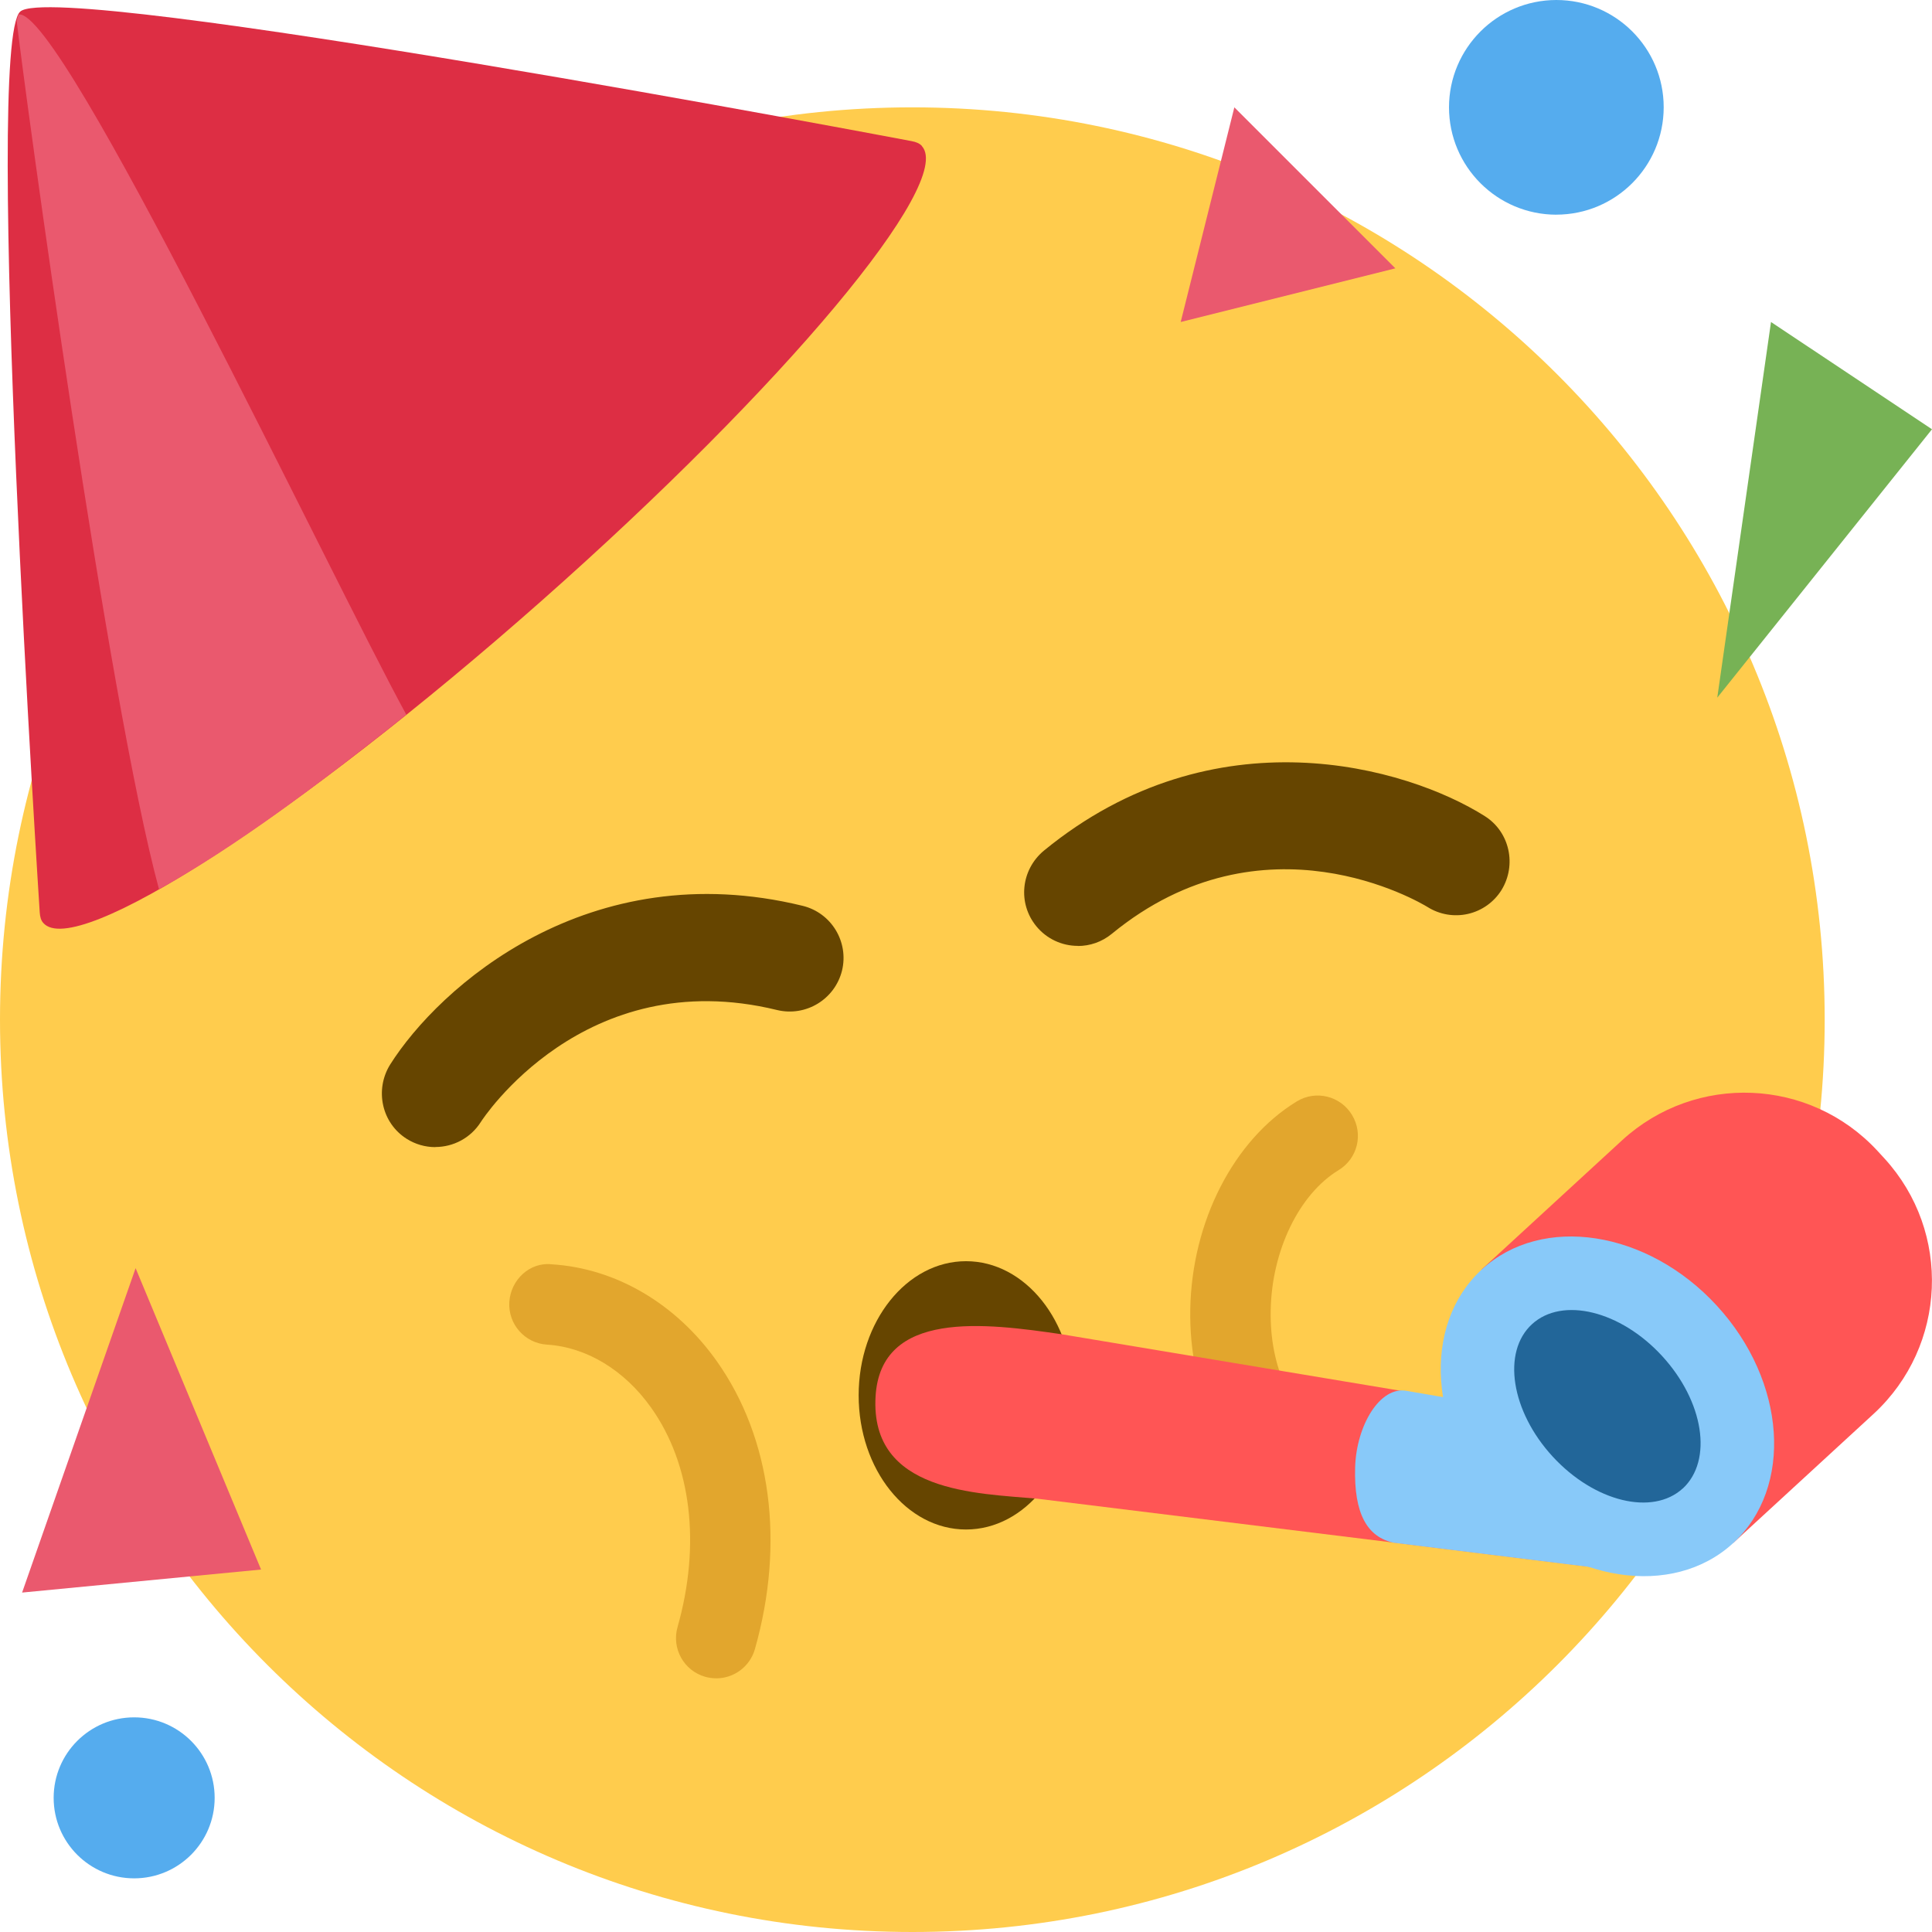
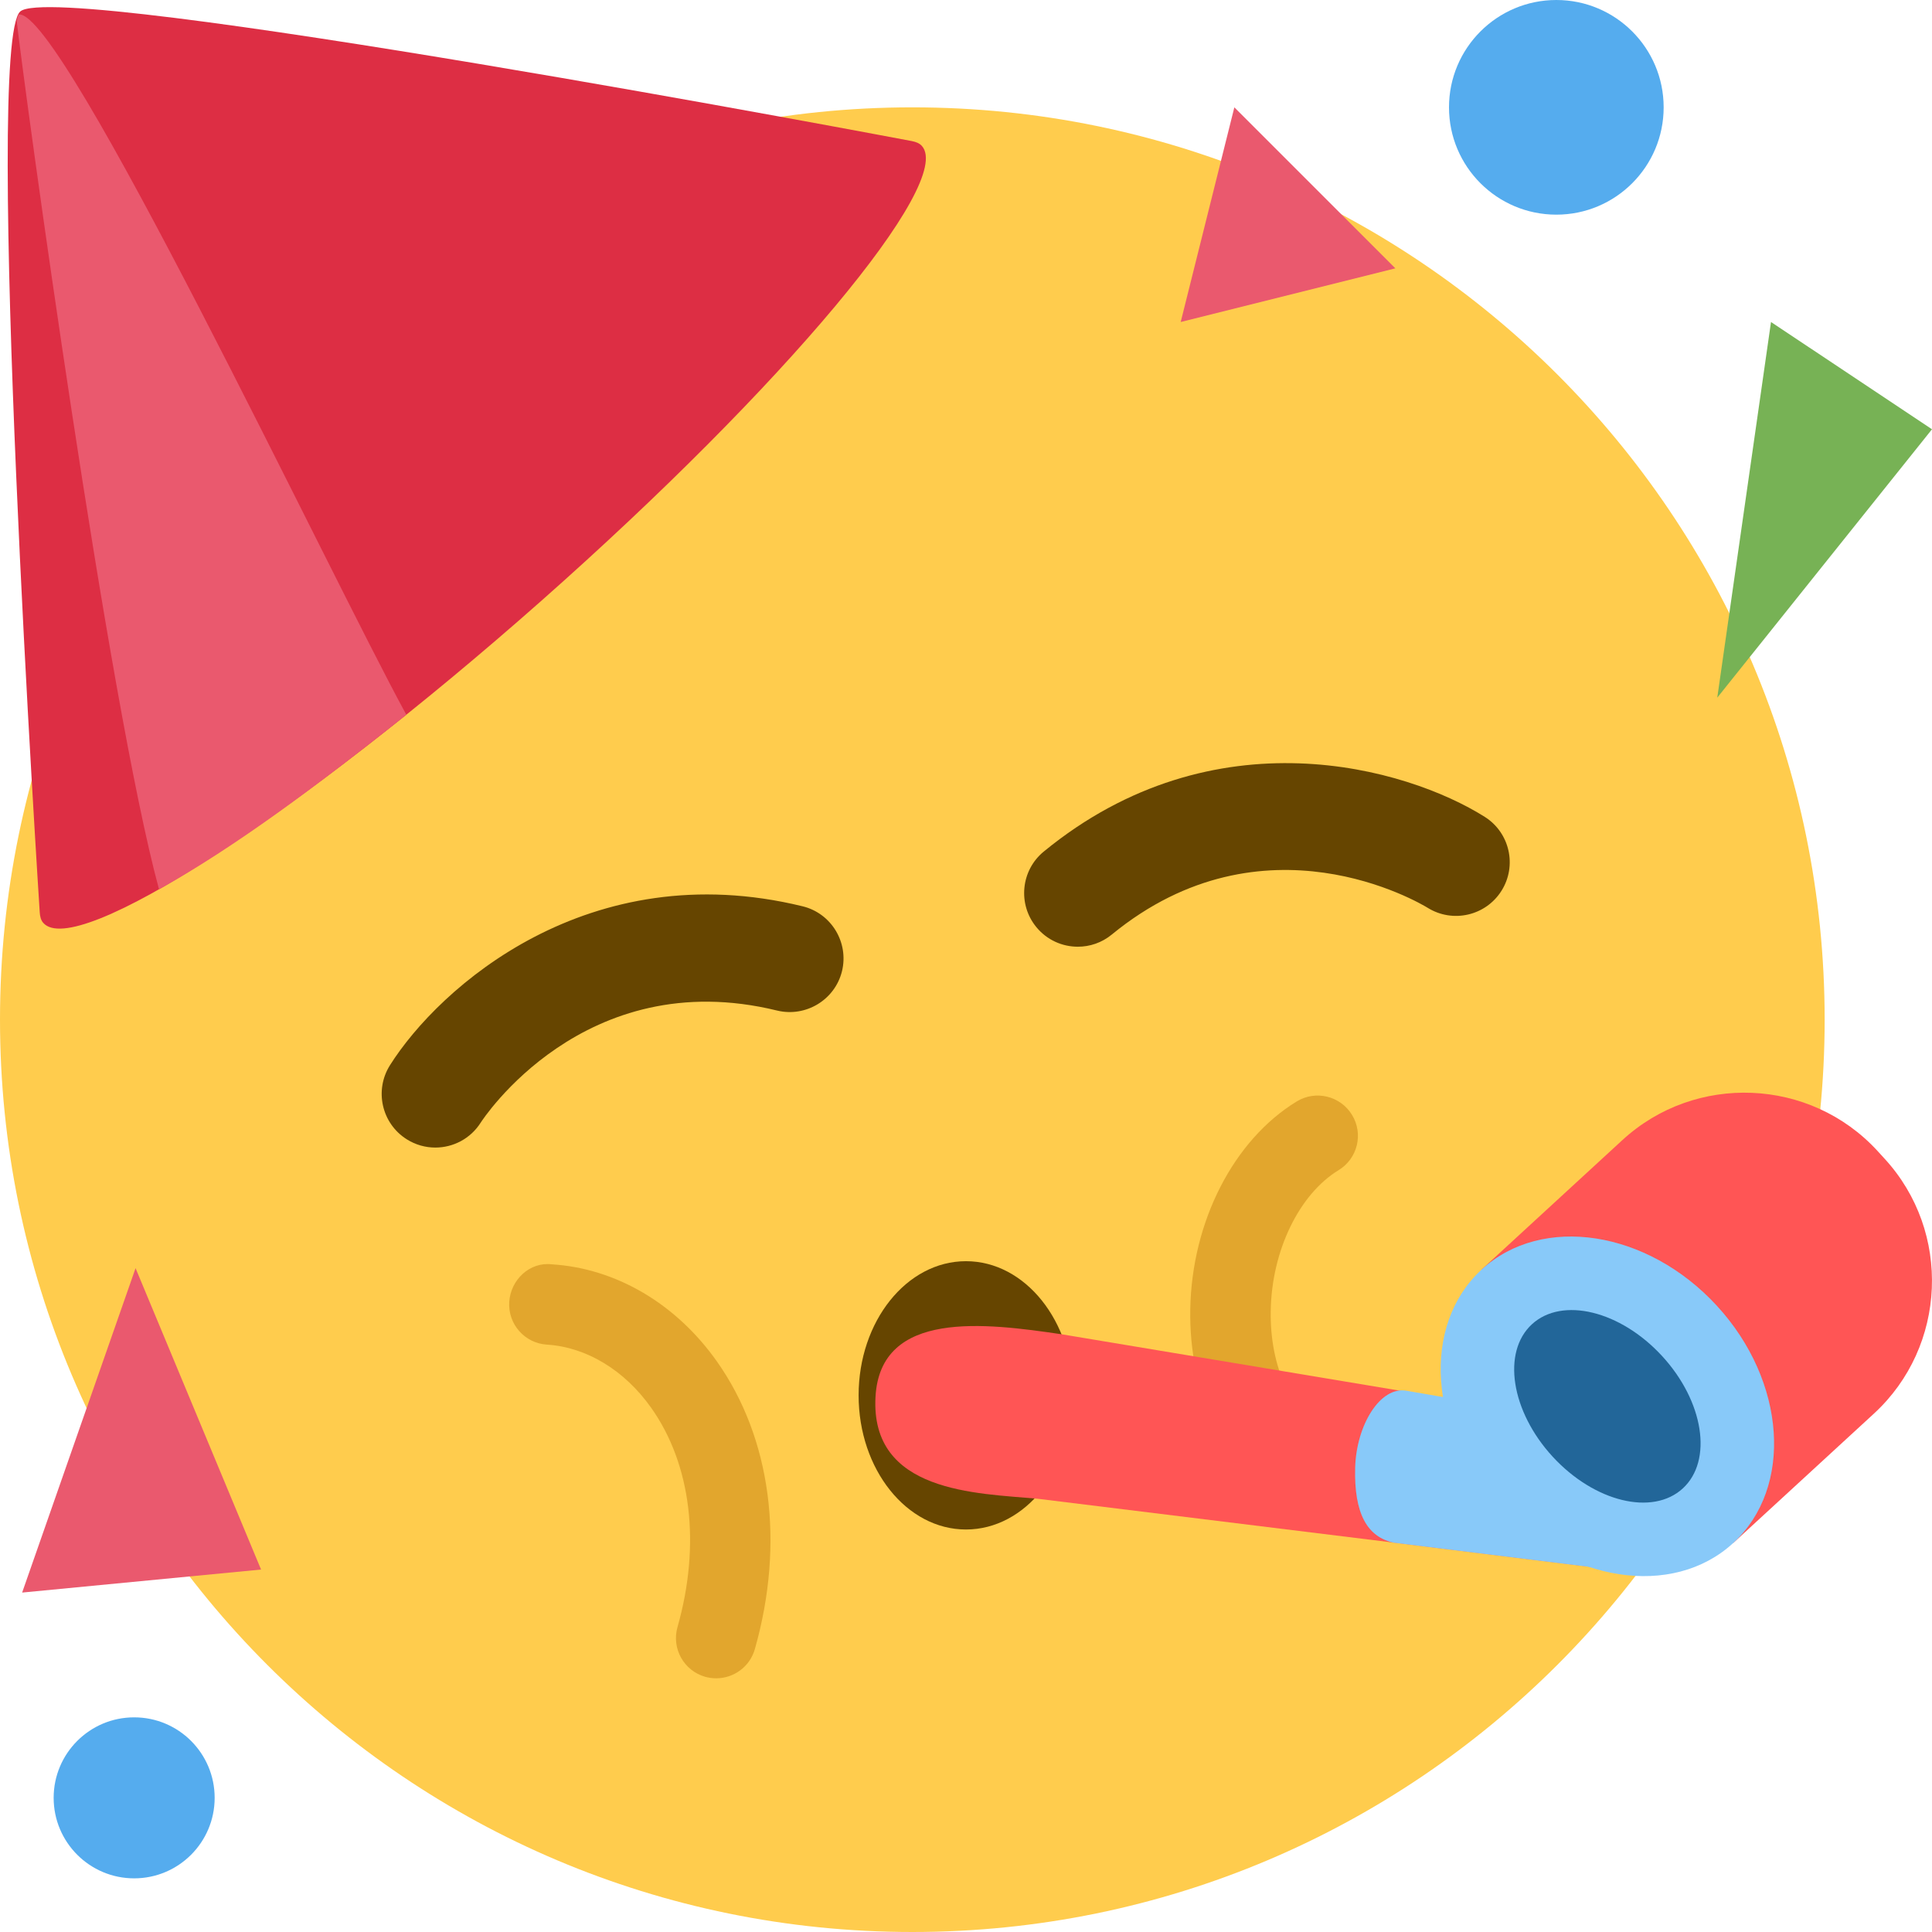
- <svg xmlns="http://www.w3.org/2000/svg" width="48" height="48" fill="none">
-   <path d="M22.667 48c12.518 0 22.667-10.148 22.667-22.667A22.67 22.67 0 0 0 22.667 2.667C10.148 2.667 0 12.815 0 25.333S10.148 48 22.667 48z" fill="#ffcc4d" />
-   <path d="M24 38c1.473 0 2.667-1.492 2.667-3.333S25.47 31.334 24 31.334s-2.667 1.492-2.667 3.333S22.526 38 24 38zm-13.185-9.5a1.33 1.33 0 0 1-.709-.205c-.623-.392-.8-1.215-.417-1.84 1.22-1.937 4.935-5.25 10.253-3.95.715.175 1.152.897.977 1.612a1.34 1.34 0 0 1-1.612.977c-4.805-1.176-7.336 2.74-7.36 2.78-.255.403-.688.623-1.13.623zm15.964-5a1.33 1.33 0 0 1-1.032-.488c-.467-.57-.384-1.4.187-1.877 4.235-3.472 9.016-2.083 10.953-.86.623.392.8 1.216.416 1.84a1.33 1.33 0 0 1-1.835.42c-.184-.112-4.07-2.43-7.845.665-.248.204-.547.303-.844.303z" fill="#664500" />
-   <path d="M17.795 41.697c-.09 0-.183-.012-.273-.037a1 1 0 0 1-.689-1.235c.583-2.053.344-4.04-.653-5.448-.663-.936-1.607-1.508-2.59-1.57a1 1 0 0 1-.936-1.06c.035-.55.508-1 1.06-.935 1.59.1 3.084.977 4.097 2.41 1.348 1.905 1.693 4.51.945 7.148a1 1 0 0 1-.96.728zm14.716-4.08a.99.99 0 0 1-.549-.165c-1.556-1.027-2.427-2.823-2.39-4.927.04-2.18 1.08-4.204 2.645-5.16.47-.288 1.085-.14 1.373.335s.14 1.085-.335 1.373c-.98.597-1.66 2-1.685 3.485-.027 1.407.52 2.58 1.49 3.223a1 1 0 0 1 .284 1.385c-.192.292-.51.45-.835.45z" fill="#e2a62d" />
-   <path d="M22.905 3.627c-.057-.065-.147-.1-.252-.12 0 0-21.232-4.03-22.15-3.22s.484 22.38.484 22.38c.007.108.03.2.09.265.805.912 6.344-2.672 12.372-8s10.263-10.39 9.457-11.3z" fill="#dd2e44" />
-   <path d="M.465.36C.445.4.428.456.415.525c.212 1.828 2.26 16.87 3.536 21.57 1.915-1.07 3.86-2.525 6.145-4.337C8.155 14.205 1.544.195.465.36z" fill="#ea596e" />
-   <path d="M39.87 38.972l-14.097-1.737c-1.507-.136-4.156-.15-4.02-2.536.124-2.164 2.72-1.83 4.64-1.547l14.184 2.365-.705 3.455z" fill="#f55" />
-   <path d="M40.573 35.52l-5.63-.965c-.66-.12-1.245.863-1.275 1.9-.033 1.155.303 1.74.968 1.875l5.525.683.41-3.493z" fill="#88c9f9" />
-   <path d="M46.557 35.12l-3.496 3.215-6.25-6.796 3.496-3.215a4.5 4.5 0 0 1 6.335.265l.18.196a4.5 4.5 0 0 1-.265 6.335z" fill="#f55" />
-   <path d="M43.06 38.338c1.502-1.38 1.32-4.02-.405-5.898s-4.342-2.28-5.843-.898-1.32 4.02.405 5.898 4.342 2.28 5.843.898z" fill="#88c9f9" />
-   <path d="M41.81 36.98c.75-.7.52-2.163-.515-3.29s-2.483-1.48-3.234-.79-.52 2.163.515 3.288 2.483 1.48 3.234.79z" fill="#269" />
-   <path d="M3.333 46.667a2 2 0 1 0 0-4 2 2 0 1 0 0 4zM38.667 5.333a2.67 2.67 0 0 0 2.667-2.667C41.334 1.193 40.14 0 38.667 0A2.67 2.67 0 0 0 36 2.667a2.67 2.67 0 0 0 2.667 2.667z" fill="#55acee" />
-   <path d="M6.486 38.995l-3.117-7.488-2.82 8.06 5.936-.572zm28.18-32.328L29.334 8l1.333-5.333 4 4z" fill="#ea596e" />
-   <path d="M42.665 17.333L48 10.665 44 8l-1.335 9.333z" fill="#77b255" />
+ <svg xmlns="http://www.w3.org/2000/svg" width="48" height="48" viewBox="0 0 48 48" fill="none">
+   <path d="M22.667 48C35.185 48 45.333 37.852 45.333 25.333C45.333 12.815 35.185 2.667 22.667 2.667C10.148 2.667 0 12.815 0 25.333C0 37.852 10.148 48 22.667 48Z" fill="#FFCC4D" />
+   <path d="M23.999 38C25.471 38 26.665 36.508 26.665 34.667C26.665 32.826 25.471 31.334 23.999 31.334C22.526 31.334 21.332 32.826 21.332 34.667C21.332 36.508 22.526 38 23.999 38Z" fill="#664500" />
+   <path d="M10.815 28.511C10.572 28.511 10.325 28.444 10.105 28.305C9.483 27.913 9.296 27.09 9.688 26.466C10.909 24.529 14.623 21.216 19.942 22.517C20.656 22.692 21.093 23.415 20.919 24.129C20.743 24.844 20.017 25.279 19.307 25.107C14.502 23.93 11.971 27.848 11.945 27.888C11.691 28.291 11.258 28.511 10.815 28.511ZM26.779 23.521C26.392 23.521 26.011 23.355 25.747 23.033C25.28 22.464 25.363 21.622 25.933 21.156C30.168 17.684 34.95 19.073 36.887 20.294C37.51 20.686 37.696 21.511 37.303 22.133C36.912 22.753 36.092 22.942 35.468 22.553C35.284 22.441 31.399 20.122 27.623 23.218C27.375 23.422 27.076 23.521 26.779 23.521Z" fill="#664500" />
+   <path d="M17.795 41.697C17.704 41.697 17.612 41.685 17.521 41.66C16.991 41.509 16.681 40.957 16.832 40.425C17.415 38.372 17.176 36.386 16.179 34.977C15.516 34.041 14.572 33.469 13.588 33.407C13.036 33.373 12.617 32.897 12.652 32.346C12.687 31.796 13.16 31.345 13.712 31.412C15.303 31.511 16.796 32.389 17.809 33.821C19.157 35.727 19.503 38.332 18.755 40.969C18.631 41.41 18.229 41.697 17.795 41.697ZM32.511 37.616C32.321 37.616 32.131 37.562 31.961 37.45C30.405 36.424 29.535 34.628 29.572 32.524C29.611 30.344 30.651 28.32 32.217 27.365C32.688 27.077 33.303 27.227 33.591 27.7C33.879 28.172 33.729 28.785 33.256 29.073C32.276 29.671 31.597 31.072 31.571 32.559C31.544 33.965 32.089 35.14 33.061 35.781C33.523 36.085 33.649 36.705 33.345 37.166C33.153 37.459 32.836 37.616 32.511 37.616Z" fill="#E2A62D" />
+   <path d="M22.905 3.627C22.848 3.561 22.759 3.525 22.653 3.505C22.653 3.505 1.421 -0.525 0.503 0.285C-0.415 1.097 0.987 22.664 0.987 22.664C0.993 22.772 1.017 22.864 1.076 22.93C1.881 23.841 7.42 20.258 13.448 14.928C19.477 9.597 23.71 4.539 22.905 3.627Z" fill="#DD2E44" />
+   <path d="M0.465 0.361C0.445 0.401 0.428 0.456 0.415 0.525C0.627 2.353 2.675 17.395 3.951 22.096C5.865 21.025 7.811 19.571 10.096 17.759C8.155 14.205 1.544 0.195 0.465 0.361Z" fill="#EA596E" />
+   <path d="M39.87 38.972L25.772 37.235C24.265 37.099 21.616 37.086 21.752 34.699C21.876 32.535 24.472 32.868 26.391 33.152L40.575 35.517L39.87 38.972Z" fill="#FF5555" />
+   <path d="M40.573 35.519L34.944 34.553C34.285 34.435 33.699 35.416 33.669 36.455C33.636 37.609 33.972 38.193 34.637 38.329L40.163 39.012L40.573 35.519Z" fill="#88C9F9" />
+   <path d="M46.557 35.121L43.061 38.336L36.812 31.54L40.308 28.325C42.123 26.656 44.973 26.776 46.642 28.59L46.822 28.787C48.49 30.602 48.372 33.452 46.557 35.121Z" fill="#FF5555" />
+   <path d="M43.059 38.338C44.561 36.957 44.379 34.317 42.654 32.44C40.928 30.564 38.312 30.161 36.811 31.542C35.309 32.923 35.491 35.563 37.216 37.44C38.942 39.316 41.558 39.718 43.059 38.338Z" fill="#88C9F9" />
+   <path d="M41.809 36.979C42.56 36.288 42.33 34.816 41.294 33.69C40.259 32.564 38.811 32.211 38.06 32.901C37.31 33.592 37.54 35.064 38.575 36.19C39.611 37.316 41.059 37.669 41.809 36.979Z" fill="#226699" />
+   <path d="M3.333 46.667C4.438 46.667 5.333 45.771 5.333 44.667C5.333 43.562 4.438 42.667 3.333 42.667C2.229 42.667 1.333 43.562 1.333 44.667C1.333 45.771 2.229 46.667 3.333 46.667Z" fill="#55ACEE" />
+   <path d="M38.667 5.333C40.139 5.333 41.333 4.139 41.333 2.667C41.333 1.194 40.139 0 38.667 0C37.194 0 36 1.194 36 2.667C36 4.139 37.194 5.333 38.667 5.333Z" fill="#55ACEE" />
+   <path d="M6.486 38.995L3.368 31.507L0.55 39.567L6.486 38.995ZM34.667 6.667L29.334 8L30.667 2.667L34.667 6.667Z" fill="#EA596E" />
+   <path d="M42.665 17.333L48 10.665L44 8L42.665 17.333Z" fill="#77B255" />
</svg>
